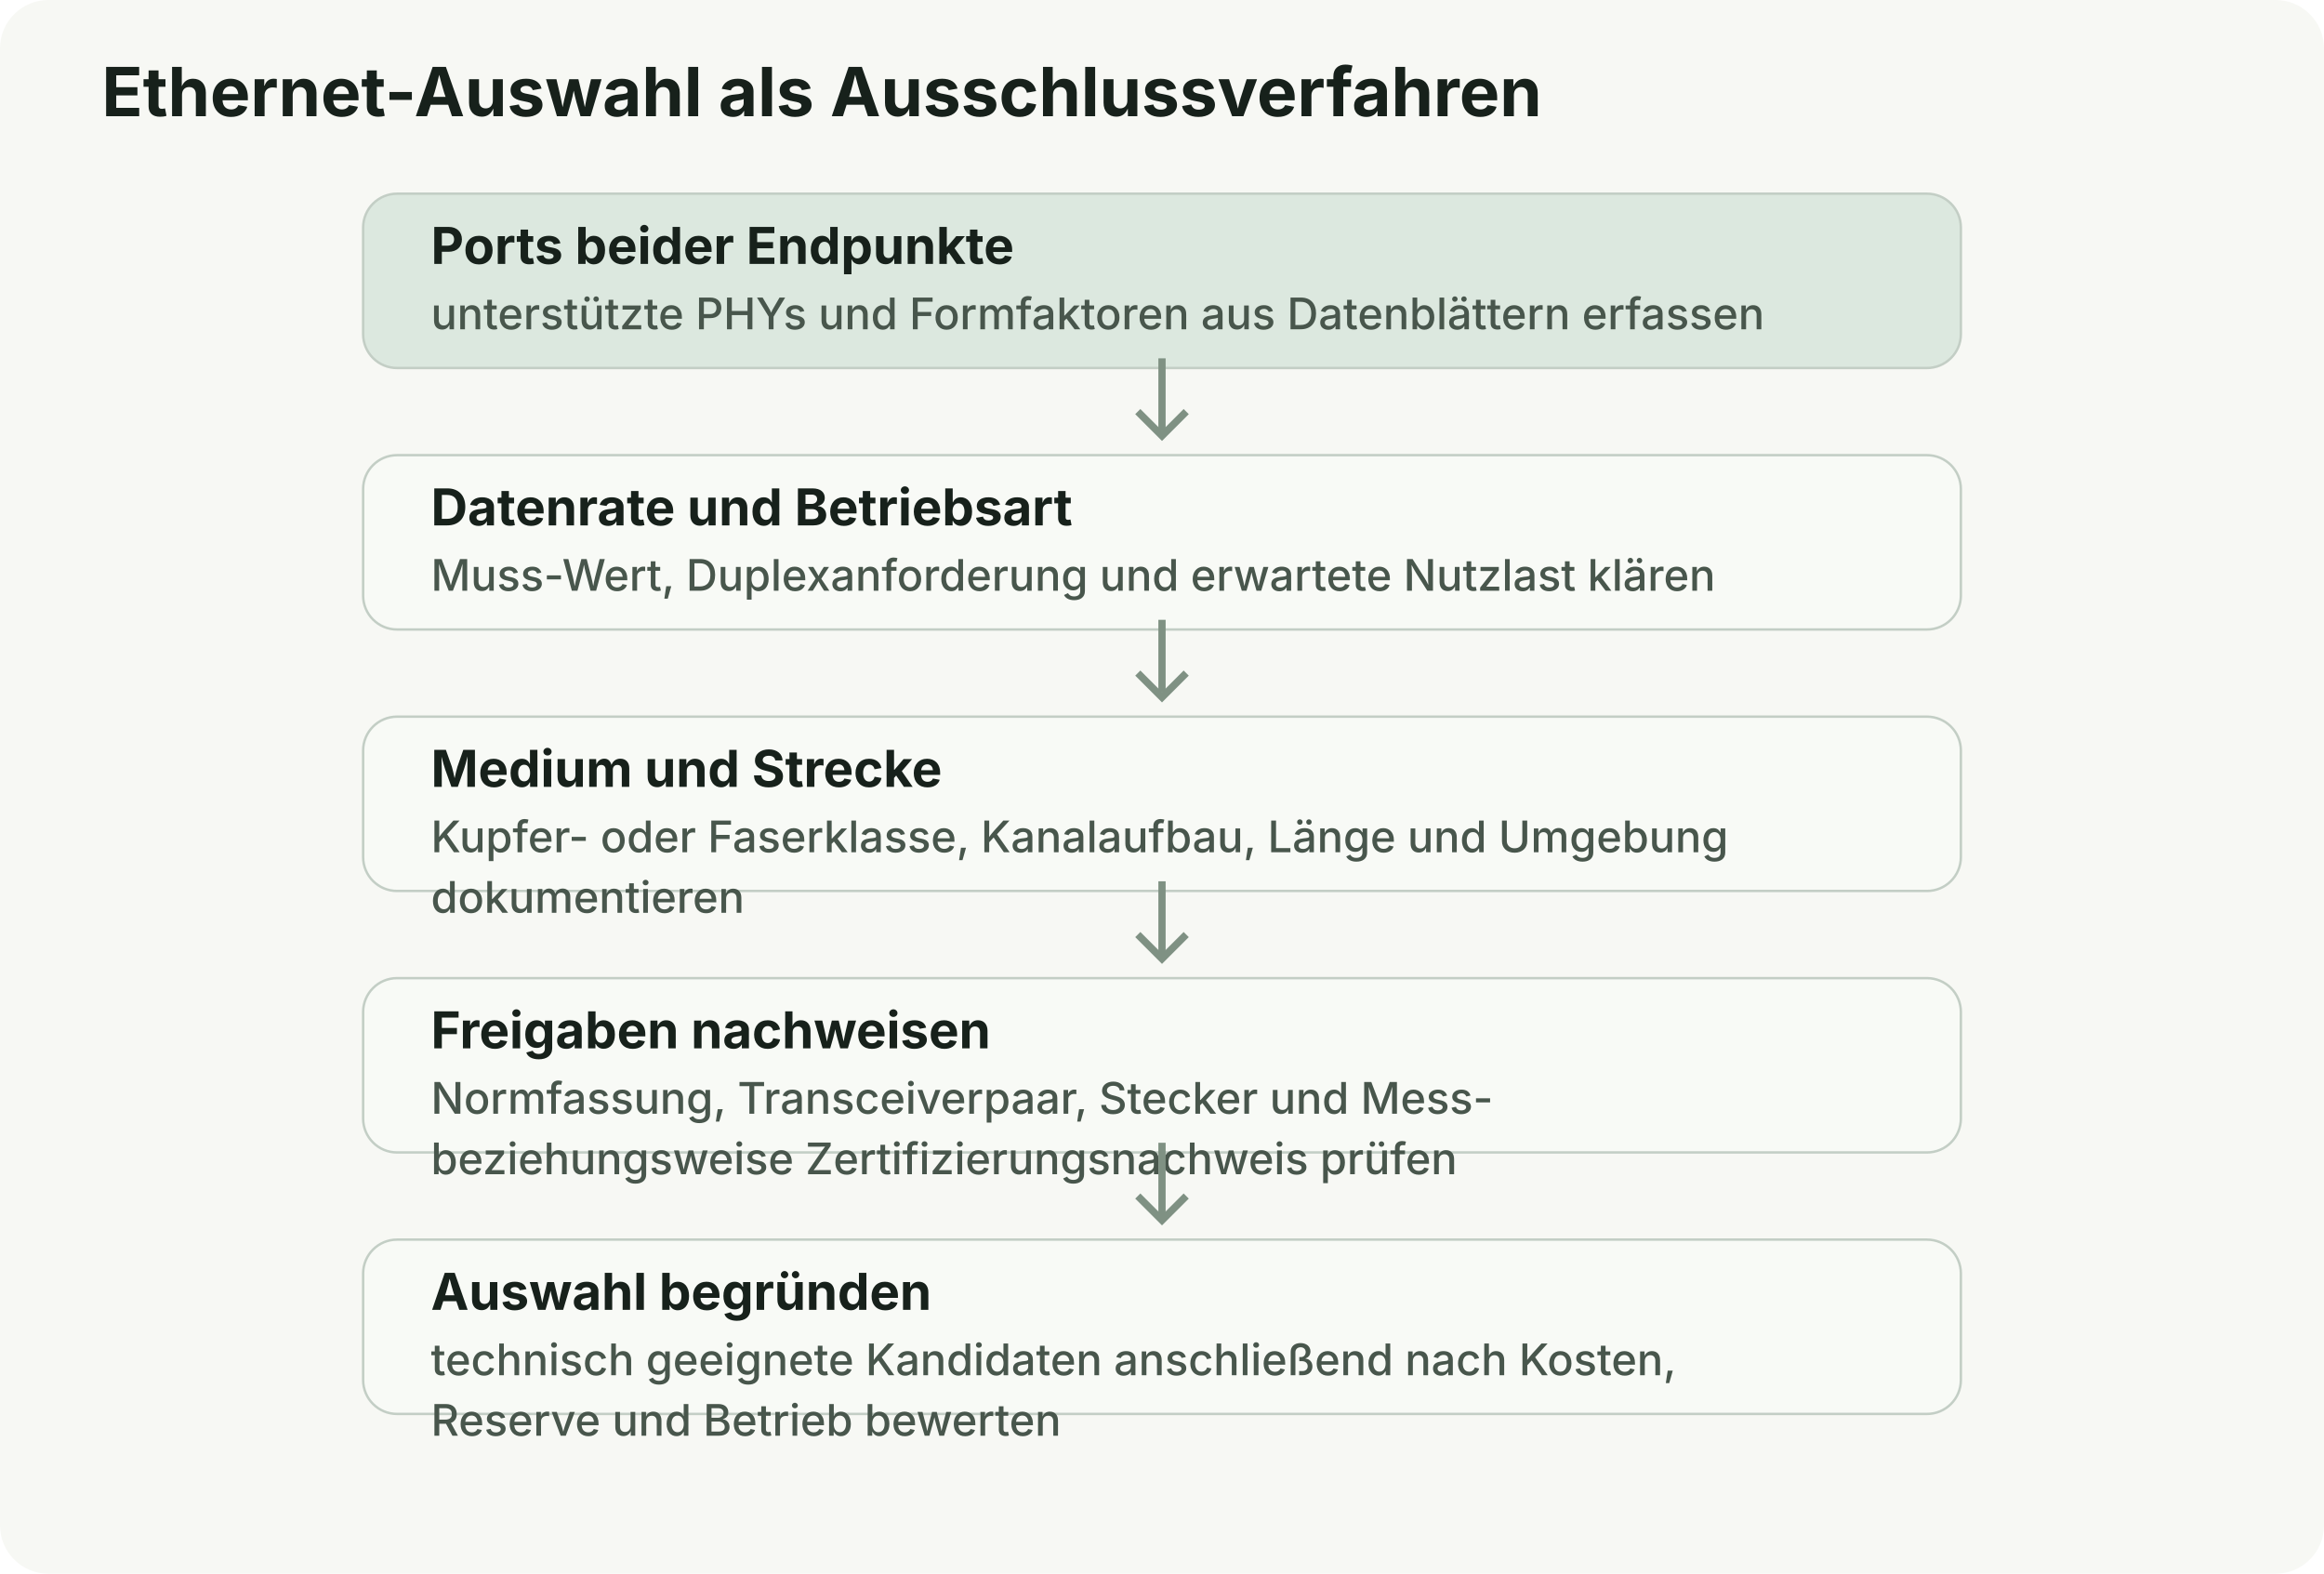
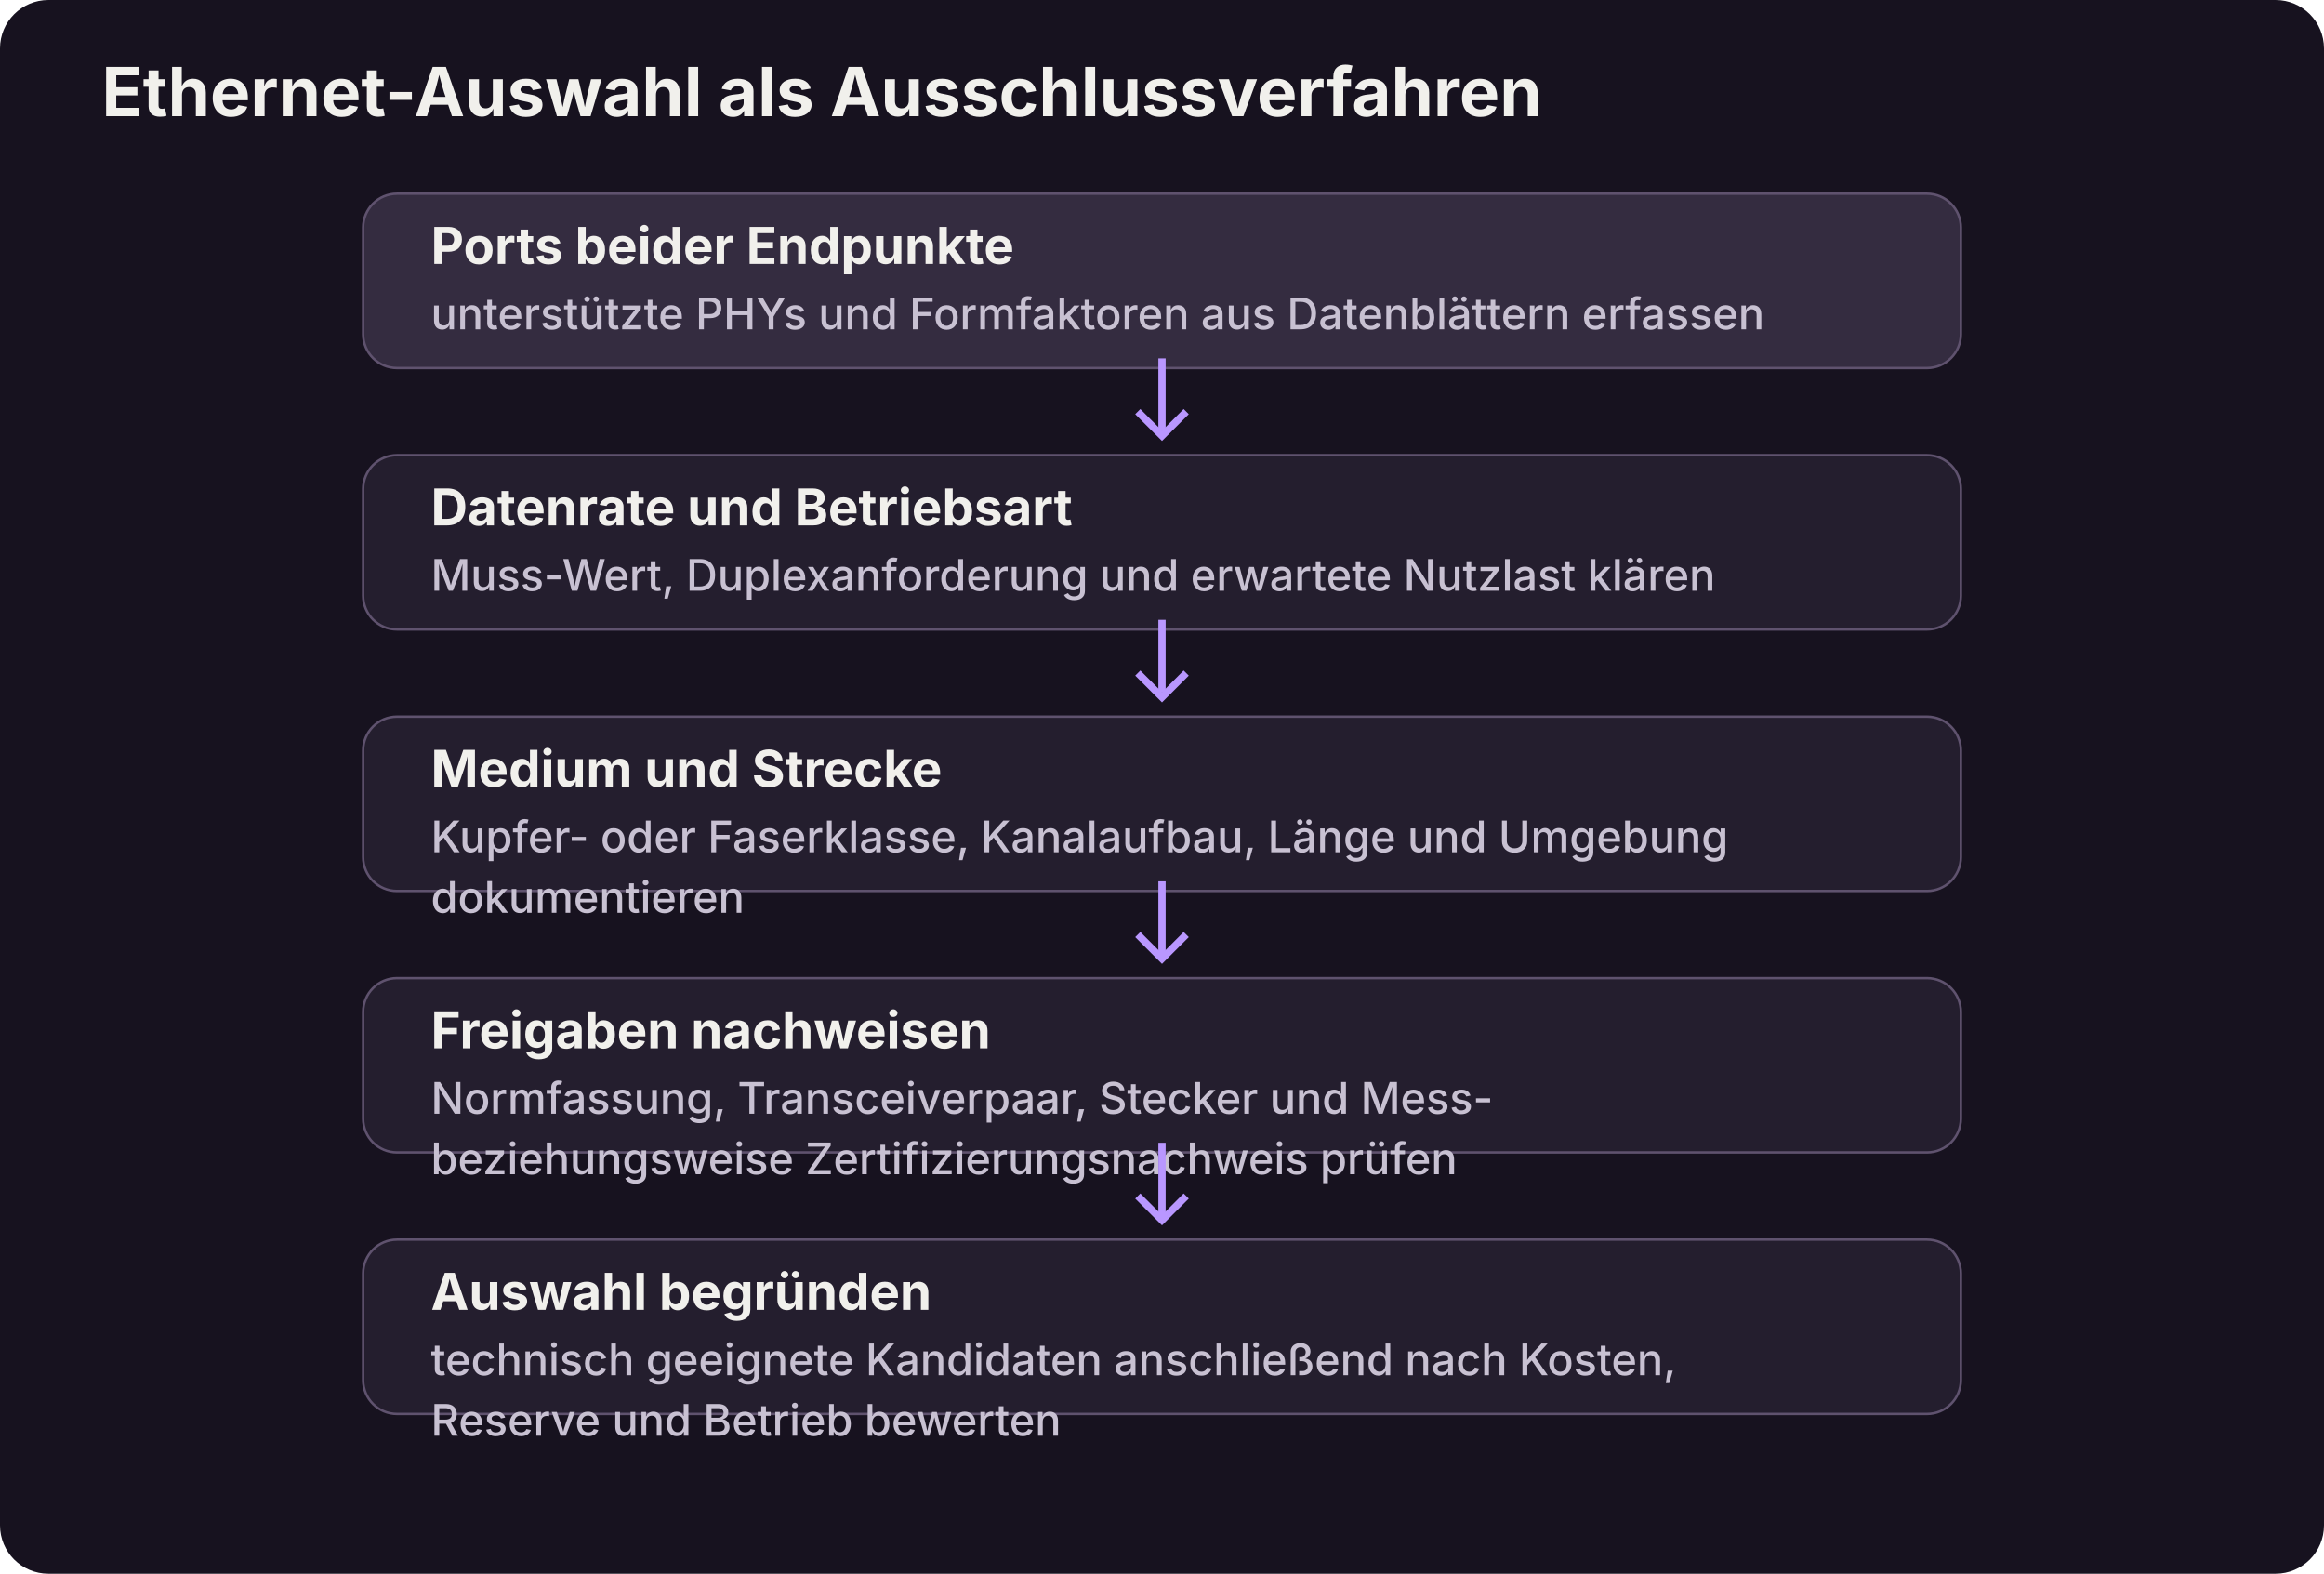
- <svg xmlns="http://www.w3.org/2000/svg" width="960" height="650" viewBox="0 0 960 650" role="img" aria-labelledby="title desc">
-   <rect width="100%" height="100%" rx="20" fill="#f7f8f4" />
-   <text x="42" y="48" text-anchor="start" font-family="Inter, Arial, sans-serif" font-size="28" font-weight="700" fill="#17211b">
+ <svg xmlns="http://www.w3.org/2000/svg" class="learning-diagram diagram-flow" width="960" height="650" viewBox="0 0 960 650" role="img" aria-labelledby="diagram-selection-flow-title diagram-selection-flow-desc">
+   <rect class="diagram-canvas" width="100%" height="100%" rx="20" fill="var(--diagram-canvas, #17121f)" />
+   <text class="diagram-title" x="42" y="48" text-anchor="start" font-family="Inter, Arial, sans-serif" font-size="28" font-weight="700" fill="var(--diagram-text, #f1f0ec)">
    <tspan x="42" dy="0">Ethernet-Auswahl als Ausschlussverfahren</tspan>
  </text>
  <g>
-     <rect x="150" y="80" width="660" height="72" rx="14" fill="#dce8df" stroke="#c3cec5" />
-     <text x="178" y="109" text-anchor="start" font-family="Inter, Arial, sans-serif" font-size="21" font-weight="700" fill="#17211b">
+     <rect class="diagram-row" x="150" y="80" width="660" height="72" rx="14" fill="var(--diagram-key, #342c40)" stroke="var(--diagram-border, #5f526e)" />
+     <text x="178" y="109" text-anchor="start" font-family="Inter, Arial, sans-serif" font-size="21" font-weight="700" fill="var(--diagram-text, #f1f0ec)">
      <tspan x="178" dy="0">Ports beider Endpunkte</tspan>
    </text>
-     <text x="178" y="136" text-anchor="start" font-family="Inter, Arial, sans-serif" font-size="18" font-weight="500" fill="#48564c">
+     <text x="178" y="136" text-anchor="start" font-family="Inter, Arial, sans-serif" font-size="18" font-weight="500" fill="var(--diagram-muted, #c8c1d2)">
      <tspan x="178" dy="0">unterstützte PHYs und Formfaktoren aus Datenblättern erfassen</tspan>
    </text>
-     <path d="M480 148v30" stroke="#7f9183" stroke-width="3" />
-     <path d="m470 170 10 10 10-10" fill="none" stroke="#7f9183" stroke-width="3" />
+     <path d="M480 148v30" stroke="var(--diagram-line, #b997ff)" stroke-width="3" />
+     <path d="m470 170 10 10 10-10" fill="none" stroke="var(--diagram-line, #b997ff)" stroke-width="3" />
  </g>
  <g>
-     <rect x="150" y="188" width="660" height="72" rx="14" fill="#f8faf6" stroke="#c3cec5" />
-     <text x="178" y="217" text-anchor="start" font-family="Inter, Arial, sans-serif" font-size="21" font-weight="700" fill="#17211b">
+     <rect class="diagram-row" x="150" y="188" width="660" height="72" rx="14" fill="var(--diagram-surface, #241e2e)" stroke="var(--diagram-border, #5f526e)" />
+     <text x="178" y="217" text-anchor="start" font-family="Inter, Arial, sans-serif" font-size="21" font-weight="700" fill="var(--diagram-text, #f1f0ec)">
      <tspan x="178" dy="0">Datenrate und Betriebsart</tspan>
    </text>
-     <text x="178" y="244" text-anchor="start" font-family="Inter, Arial, sans-serif" font-size="18" font-weight="500" fill="#48564c">
+     <text x="178" y="244" text-anchor="start" font-family="Inter, Arial, sans-serif" font-size="18" font-weight="500" fill="var(--diagram-muted, #c8c1d2)">
      <tspan x="178" dy="0">Muss-Wert, Duplexanforderung und erwartete Nutzlast klären</tspan>
    </text>
-     <path d="M480 256v30" stroke="#7f9183" stroke-width="3" />
-     <path d="m470 278 10 10 10-10" fill="none" stroke="#7f9183" stroke-width="3" />
+     <path d="M480 256v30" stroke="var(--diagram-line, #b997ff)" stroke-width="3" />
+     <path d="m470 278 10 10 10-10" fill="none" stroke="var(--diagram-line, #b997ff)" stroke-width="3" />
  </g>
  <g>
-     <rect x="150" y="296" width="660" height="72" rx="14" fill="#f8faf6" stroke="#c3cec5" />
-     <text x="178" y="325" text-anchor="start" font-family="Inter, Arial, sans-serif" font-size="21" font-weight="700" fill="#17211b">
+     <rect class="diagram-row" x="150" y="296" width="660" height="72" rx="14" fill="var(--diagram-surface, #241e2e)" stroke="var(--diagram-border, #5f526e)" />
+     <text x="178" y="325" text-anchor="start" font-family="Inter, Arial, sans-serif" font-size="21" font-weight="700" fill="var(--diagram-text, #f1f0ec)">
      <tspan x="178" dy="0">Medium und Strecke</tspan>
    </text>
-     <text x="178" y="352" text-anchor="start" font-family="Inter, Arial, sans-serif" font-size="18" font-weight="500" fill="#48564c">
+     <text x="178" y="352" text-anchor="start" font-family="Inter, Arial, sans-serif" font-size="18" font-weight="500" fill="var(--diagram-muted, #c8c1d2)">
      <tspan x="178" dy="0">Kupfer- oder Faserklasse, Kanalaufbau, Länge und Umgebung</tspan>
      <tspan x="178" dy="25">dokumentieren</tspan>
    </text>
-     <path d="M480 364v30" stroke="#7f9183" stroke-width="3" />
-     <path d="m470 386 10 10 10-10" fill="none" stroke="#7f9183" stroke-width="3" />
+     <path d="M480 364v30" stroke="var(--diagram-line, #b997ff)" stroke-width="3" />
+     <path d="m470 386 10 10 10-10" fill="none" stroke="var(--diagram-line, #b997ff)" stroke-width="3" />
  </g>
  <g>
-     <rect x="150" y="404" width="660" height="72" rx="14" fill="#f8faf6" stroke="#c3cec5" />
-     <text x="178" y="433" text-anchor="start" font-family="Inter, Arial, sans-serif" font-size="21" font-weight="700" fill="#17211b">
+     <rect class="diagram-row" x="150" y="404" width="660" height="72" rx="14" fill="var(--diagram-surface, #241e2e)" stroke="var(--diagram-border, #5f526e)" />
+     <text x="178" y="433" text-anchor="start" font-family="Inter, Arial, sans-serif" font-size="21" font-weight="700" fill="var(--diagram-text, #f1f0ec)">
      <tspan x="178" dy="0">Freigaben nachweisen</tspan>
    </text>
-     <text x="178" y="460" text-anchor="start" font-family="Inter, Arial, sans-serif" font-size="18" font-weight="500" fill="#48564c">
+     <text x="178" y="460" text-anchor="start" font-family="Inter, Arial, sans-serif" font-size="18" font-weight="500" fill="var(--diagram-muted, #c8c1d2)">
      <tspan x="178" dy="0">Normfassung, Transceiverpaar, Stecker und Mess-</tspan>
      <tspan x="178" dy="25">beziehungsweise Zertifizierungsnachweis prüfen</tspan>
    </text>
-     <path d="M480 472v30" stroke="#7f9183" stroke-width="3" />
-     <path d="m470 494 10 10 10-10" fill="none" stroke="#7f9183" stroke-width="3" />
+     <path d="M480 472v30" stroke="var(--diagram-line, #b997ff)" stroke-width="3" />
+     <path d="m470 494 10 10 10-10" fill="none" stroke="var(--diagram-line, #b997ff)" stroke-width="3" />
  </g>
  <g>
-     <rect x="150" y="512" width="660" height="72" rx="14" fill="#f8faf6" stroke="#c3cec5" />
-     <text x="178" y="541" text-anchor="start" font-family="Inter, Arial, sans-serif" font-size="21" font-weight="700" fill="#17211b">
+     <rect class="diagram-row" x="150" y="512" width="660" height="72" rx="14" fill="var(--diagram-surface, #241e2e)" stroke="var(--diagram-border, #5f526e)" />
+     <text x="178" y="541" text-anchor="start" font-family="Inter, Arial, sans-serif" font-size="21" font-weight="700" fill="var(--diagram-text, #f1f0ec)">
      <tspan x="178" dy="0">Auswahl begründen</tspan>
    </text>
-     <text x="178" y="568" text-anchor="start" font-family="Inter, Arial, sans-serif" font-size="18" font-weight="500" fill="#48564c">
+     <text x="178" y="568" text-anchor="start" font-family="Inter, Arial, sans-serif" font-size="18" font-weight="500" fill="var(--diagram-muted, #c8c1d2)">
      <tspan x="178" dy="0">technisch geeignete Kandidaten anschließend nach Kosten,</tspan>
      <tspan x="178" dy="25">Reserve und Betrieb bewerten</tspan>
    </text>
  </g>
</svg>
